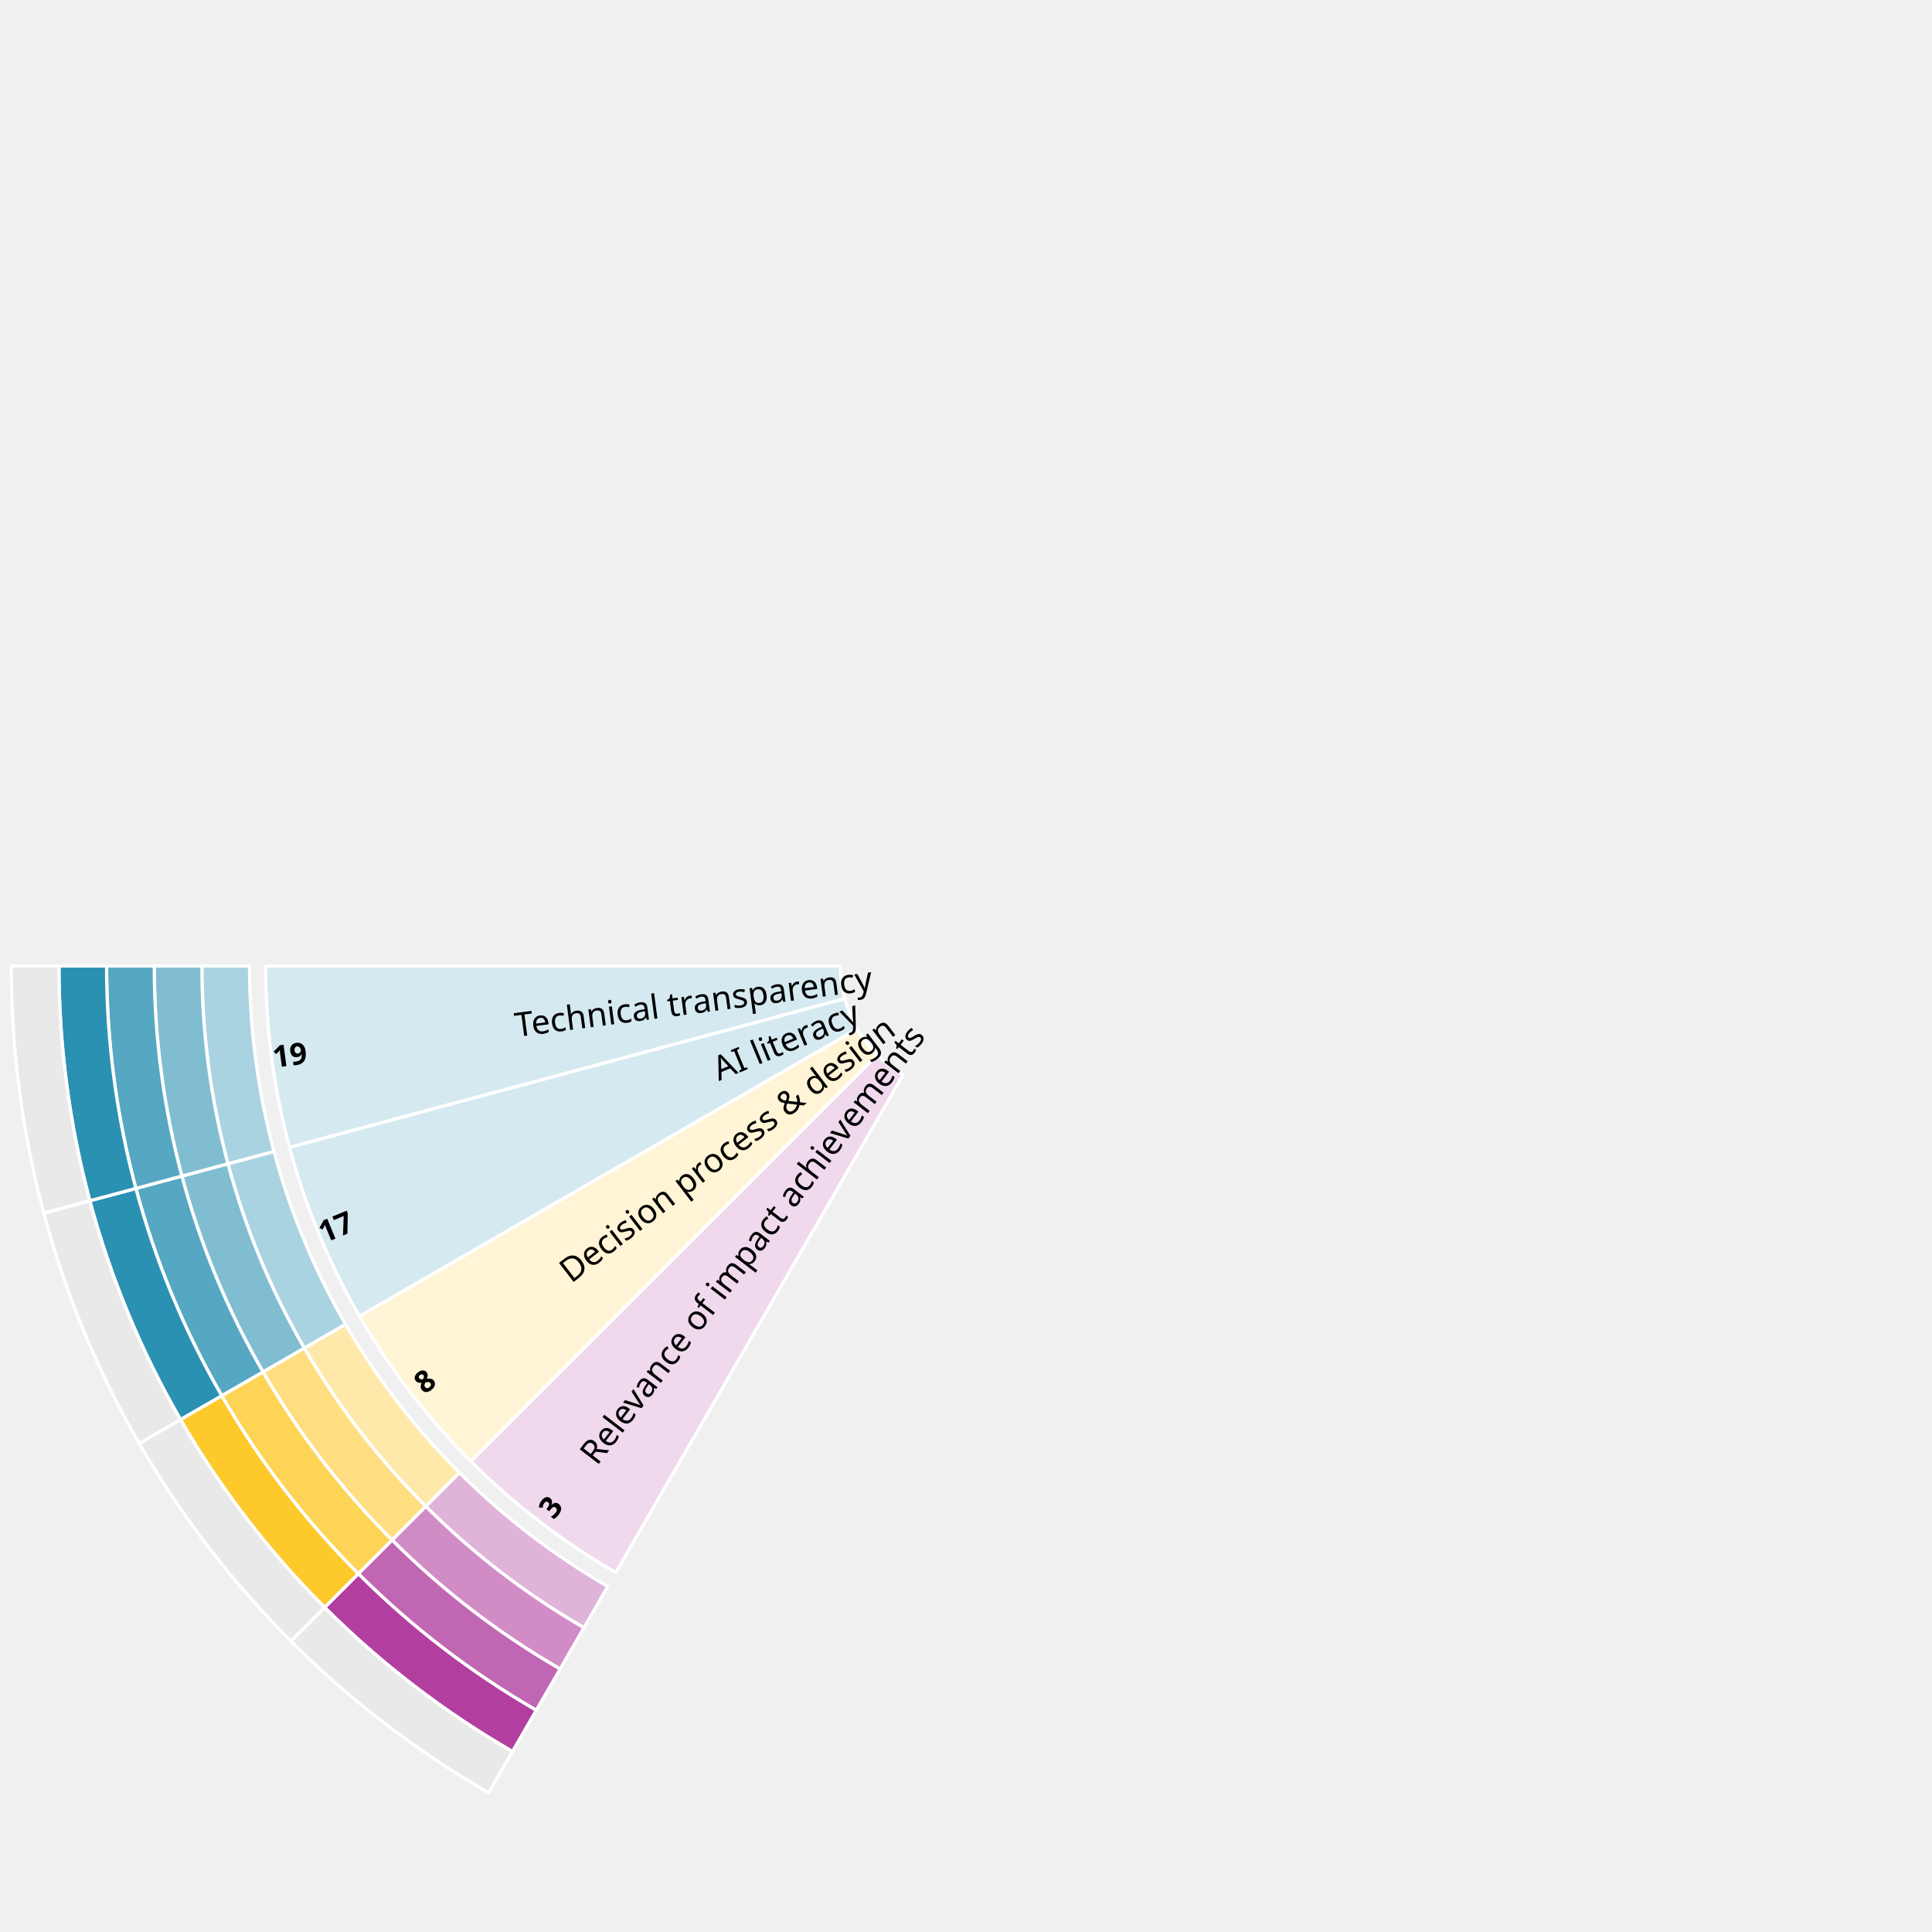
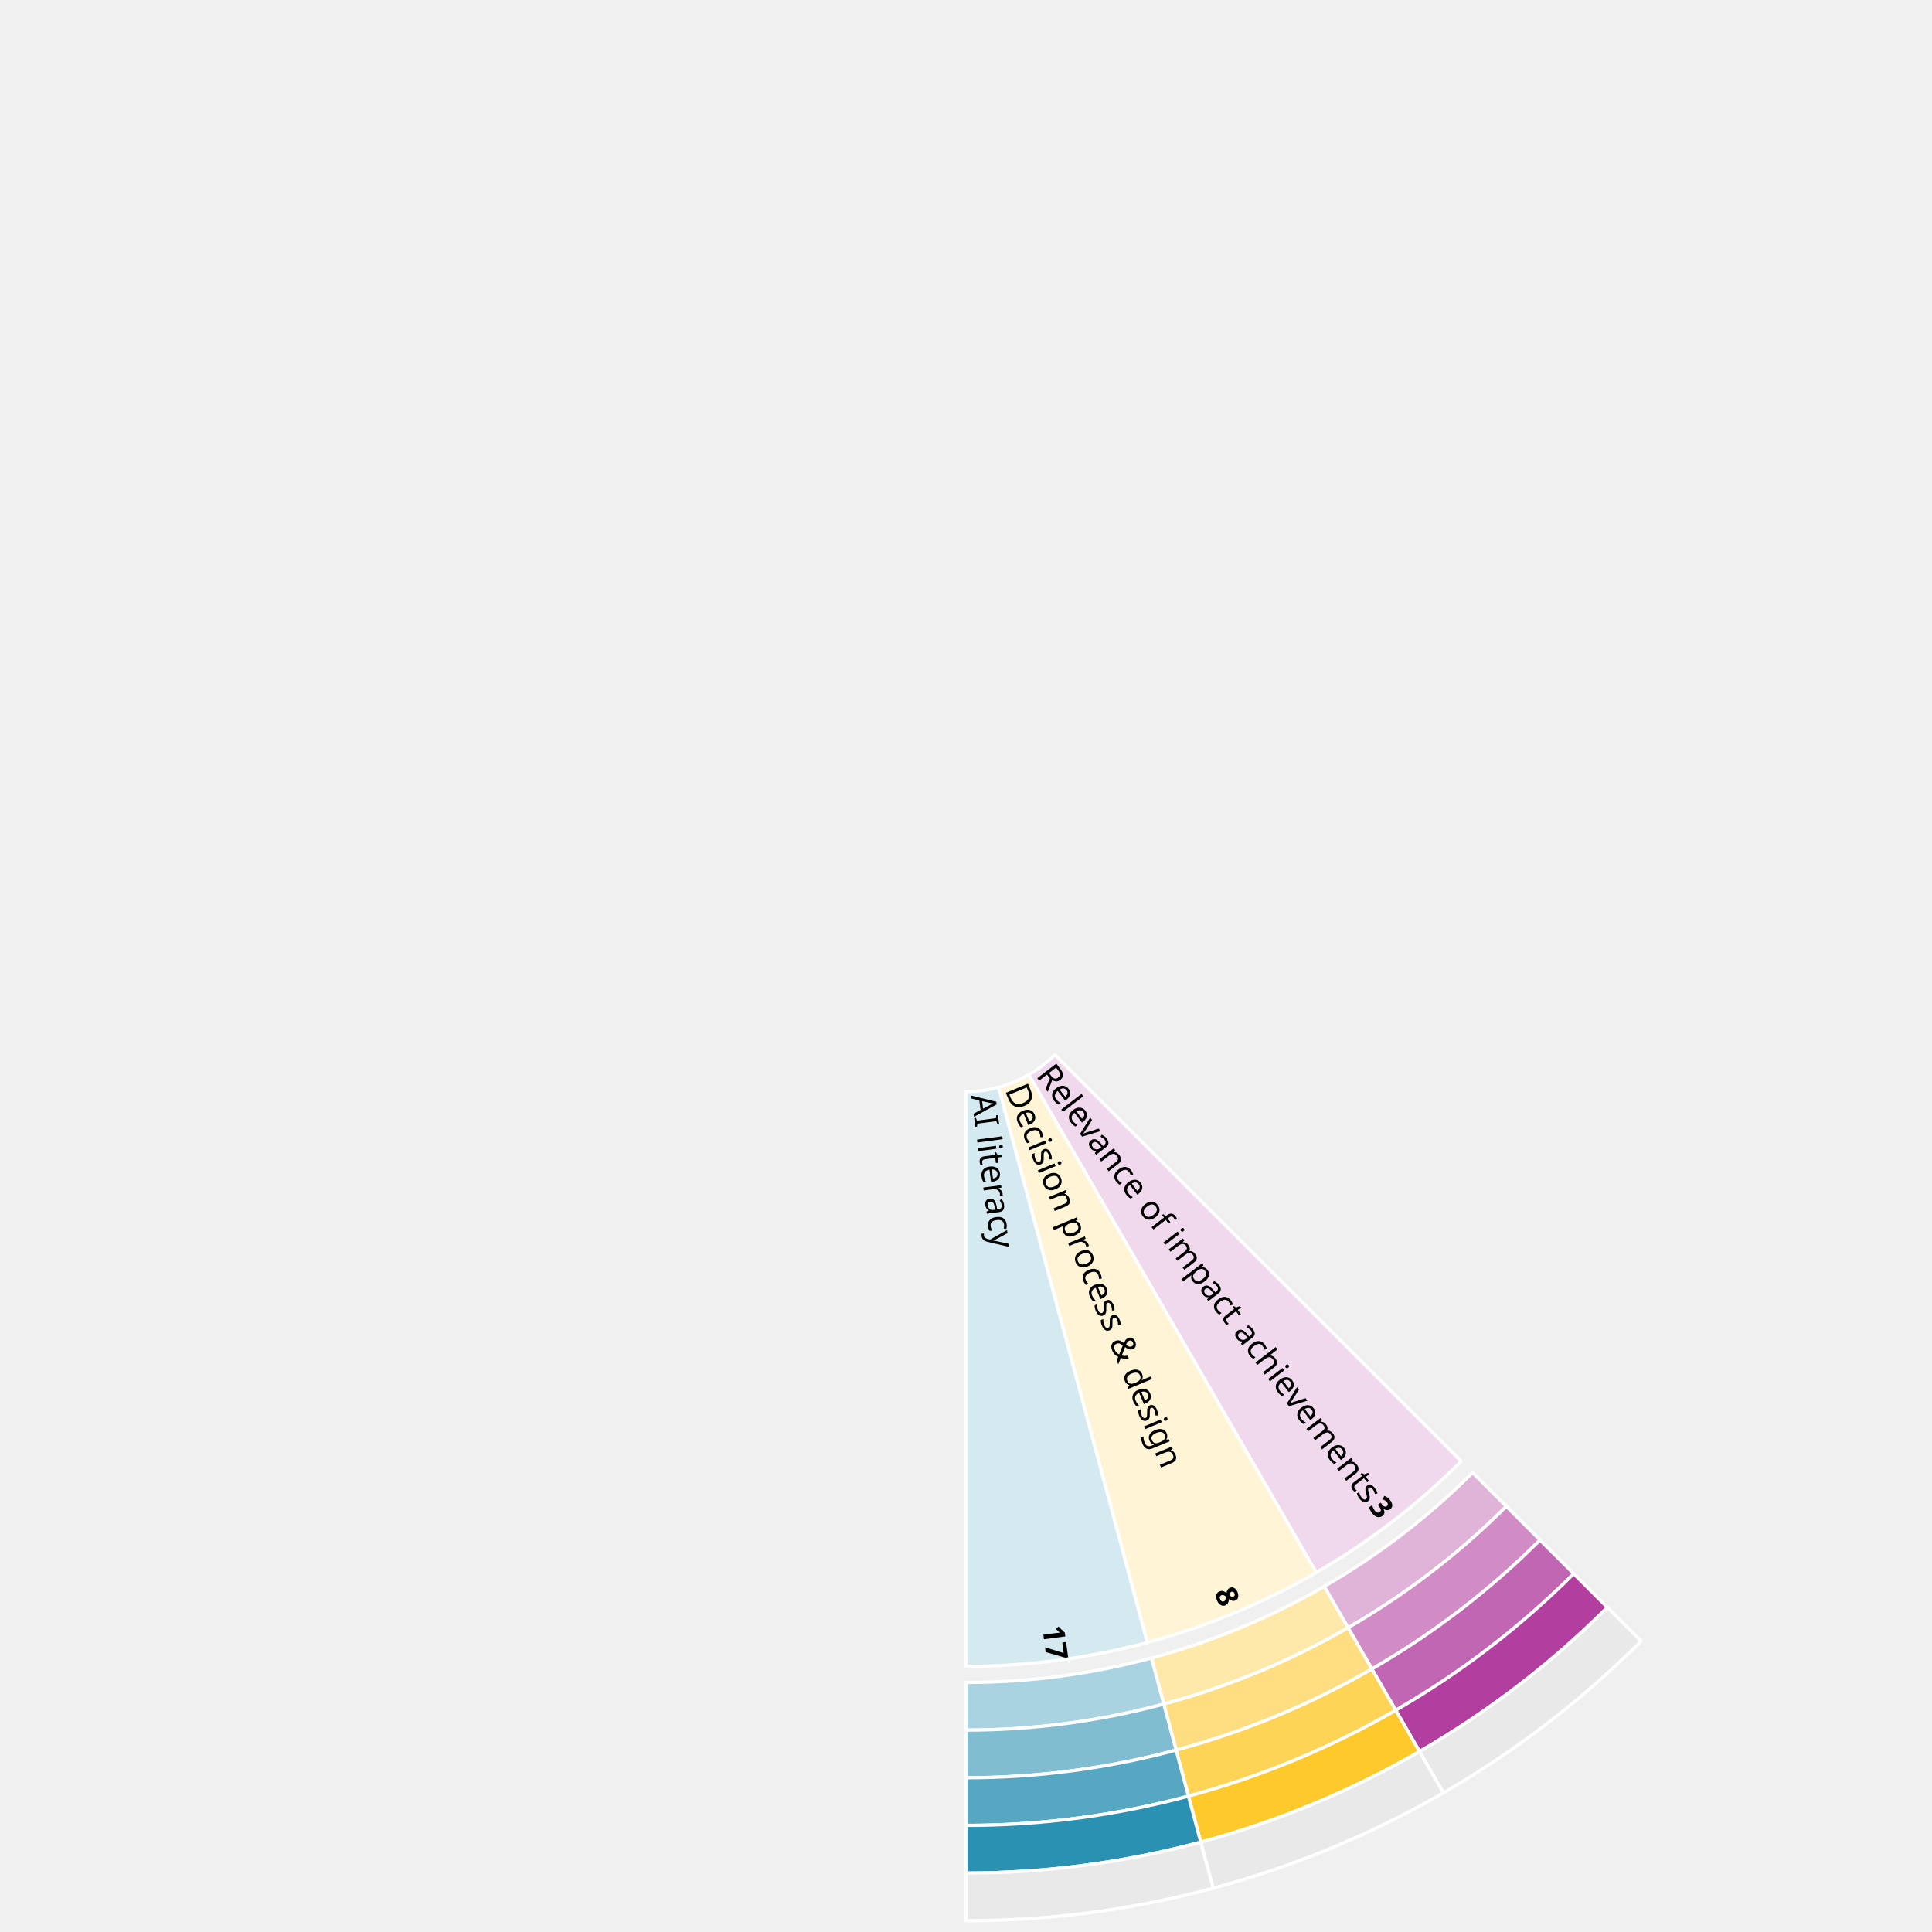
<svg xmlns="http://www.w3.org/2000/svg" xmlns:ns1="https://www.affinity.studio/" width="100%" height="100%" viewBox="40.157 272.634 2400 2400" version="1.1" xml:space="preserve" style="fill-rule:evenodd;clip-rule:evenodd;stroke-linecap:round;stroke-linejoin:round;stroke-miterlimit:1.5;">
  <g id="Diagram" ns1:id="Diagram">
    <g id="Satisfactory" ns1:id="Satisfactory">
      <g id="C03" ns1:id="03 Relevance of impact achievements">
-         <path id="C03-wedge" ns1:id="Wedge" d="M805.157,2226.076A870.000,870.000 0 0,1 624.974,2087.817L1129.848,1582.943A156.000,156.000 0 0,0 1162.157,1607.734Z" style="fill:rgb(240,217,236);stroke:white;stroke-width:4px;" />
-         <path id="C03-rating1" ns1:id="Rating 1" d="M765.557,2294.665A949.200,949.200 0 0,1 568.971,2143.820L610.832,2101.959A890.000,890.000 0 0,0 795.157,2243.397Z" style="fill:rgb(224,179,217);stroke:white;stroke-width:4px;" />
-         <path id="C03-rating2" ns1:id="Rating 2" d="M735.957,2345.934A1008.400,1008.400 0 0,1 527.110,2185.681L568.971,2143.820A949.200,949.200 0 0,0 765.557,2294.665Z" style="fill:rgb(209,140,198);stroke:white;stroke-width:4px;" />
-         <path id="C03-rating3" ns1:id="Rating 3" d="M706.357,2397.203A1067.600,1067.600 0 0,1 485.249,2227.541L527.110,2185.681A1008.400,1008.400 0 0,0 735.957,2345.934Z" style="fill:rgb(193,102,179);stroke:white;stroke-width:4px;" />
-         <path id="C03-rating4" ns1:id="Rating 4" d="M676.757,2448.471A1126.800,1126.800 0 0,1 443.389,2269.402L485.249,2227.541A1067.600,1067.600 0 0,0 706.357,2397.203Z" style="fill:rgb(178,63,160);stroke:white;stroke-width:4px;" />
-         <path id="C03-rating5" ns1:id="Rating 5" d="M647.157,2499.740A1186.000,1186.000 0 0,1 401.528,2311.263L443.389,2269.402A1126.800,1126.800 0 0,0 676.757,2448.471Z" style="fill:rgb(233,233,233);stroke:white;stroke-width:4px;" />
-         <text id="C03-number" ns1:id="Number" transform="matrix(0.608761,-0.793354,0.793354,0.608761,-2616.633,1704.645)" x="1673.817px" y="2931.684px" style="font-family:'PTSans-Bold', 'PT Sans', sans-serif;font-weight:700;font-size:37.5px;">3</text>
-         <text id="C03-label" ns1:id="Label" transform="matrix(0.608761,-0.793354,0.793354,0.608761,-2616.633,1704.645)" x="1759.488px" y="2933.142px" style="font-family:'PTSans-Regular', 'PT Sans', sans-serif;font-size:41.667px;">Relevance of impact achievements</text>
+         <path id="C03-wedge" ns1:id="Wedge" d="M1855.340,2087.817A870.000,870.000 0 0,1 1675.157,2226.076L1318.157,1607.734A156.000,156.000 0 0,0 1350.466,1582.943Z" style="fill:rgb(240,217,236);stroke:white;stroke-width:4px;" />
+         <path id="C03-rating1" ns1:id="Rating 1" d="M1911.342,2143.820A949.200,949.200 0 0,1 1714.757,2294.666L1685.157,2243.397A890.000,890.000 0 0,0 1869.482,2101.959Z" style="fill:rgb(224,179,217);stroke:white;stroke-width:4px;" />
+         <path id="C03-rating2" ns1:id="Rating 2" d="M1953.203,2185.680A1008.400,1008.400 0 0,1 1744.357,2345.935L1714.757,2294.666A949.200,949.200 0 0,0 1911.342,2143.820Z" style="fill:rgb(209,140,198);stroke:white;stroke-width:4px;" />
+         <path id="C03-rating3" ns1:id="Rating 3" d="M1995.064,2227.541A1067.600,1067.600 0 0,1 1773.957,2397.203L1744.357,2345.935A1008.400,1008.400 0 0,0 1953.203,2185.680Z" style="fill:rgb(193,102,179);stroke:white;stroke-width:4px;" />
+         <path id="C03-rating4" ns1:id="Rating 4" d="M2036.925,2269.402A1126.800,1126.800 0 0,1 1803.557,2448.472L1773.957,2397.203A1067.600,1067.600 0 0,0 1995.064,2227.541Z" style="fill:rgb(178,63,160);stroke:white;stroke-width:4px;" />
+         <path id="C03-rating5" ns1:id="Rating 5" d="M2078.786,2311.263A1186.000,1186.000 0 0,1 1833.157,2499.741L1803.557,2448.472A1126.800,1126.800 0 0,0 2036.925,2269.402Z" style="fill:rgb(233,233,233);stroke:white;stroke-width:4px;" />
+         <text id="C03-number" ns1:id="Number" transform="matrix(0.608762,0.793353,-0.793353,0.608762,3046.148,-968.0088)" x="1673.817px" y="2931.684px" style="font-family:'PTSans-Bold', 'PT Sans', sans-serif;font-weight:700;font-size:37.5px;">3</text>
+         <text id="C03-label" ns1:id="Label" transform="matrix(0.608762,0.793353,-0.793353,0.608762,2643.953,-1492.159)" x="1658.000px" y="2933.142px" style="font-family:'PTSans-Regular', 'PT Sans', sans-serif;font-size:41.667px;">Relevance of impact achievements</text>
      </g>
      <g id="C08" ns1:id="08 Decision process &amp; design">
-         <path id="C08-wedge" ns1:id="Wedge" d="M624.974,2087.818A870.000,870.000 0 0,1 486.715,1907.634L1105.057,1550.634A156.000,156.000 0 0,0 1129.848,1582.943Z" style="fill:rgb(255,244,213);stroke:white;stroke-width:4px;" />
-         <path id="C08-rating1" ns1:id="Rating 1" d="M568.971,2143.820A949.200,949.200 0 0,1 418.125,1947.235L469.394,1917.634A890.000,890.000 0 0,0 610.832,2101.959Z" style="fill:rgb(254,233,170);stroke:white;stroke-width:4px;" />
-         <path id="C08-rating2" ns1:id="Rating 2" d="M527.110,2185.681A1008.400,1008.400 0 0,1 366.857,1976.834L418.125,1947.235A949.200,949.200 0 0,0 568.971,2143.820Z" style="fill:rgb(254,222,128);stroke:white;stroke-width:4px;" />
-         <path id="C08-rating3" ns1:id="Rating 3" d="M485.250,2227.542A1067.600,1067.600 0 0,1 315.588,2006.434L366.857,1976.834A1008.400,1008.400 0 0,0 527.110,2185.681Z" style="fill:rgb(253,212,85);stroke:white;stroke-width:4px;" />
-         <path id="C08-rating4" ns1:id="Rating 4" d="M443.389,2269.403A1126.800,1126.800 0 0,1 264.319,2036.034L315.588,2006.434A1067.600,1067.600 0 0,0 485.250,2227.542Z" style="fill:rgb(253,201,43);stroke:white;stroke-width:4px;" />
-         <path id="C08-rating5" ns1:id="Rating 5" d="M401.529,2311.263A1186.000,1186.000 0 0,1 213.050,2065.635L264.319,2036.034A1126.800,1126.800 0 0,0 443.389,2269.403Z" style="fill:rgb(233,233,233);stroke:white;stroke-width:4px;" />
-         <text id="C08-number" ns1:id="Number" transform="matrix(0.793353,-0.608762,0.608762,0.793353,-2545.265,698.5287)" x="1673.817px" y="2931.684px" style="font-family:'PTSans-Bold', 'PT Sans', sans-serif;font-weight:700;font-size:37.5px;">8</text>
-         <text id="C08-label" ns1:id="Label" transform="matrix(0.793353,-0.608762,0.608762,0.793353,-2545.265,698.5287)" x="1902.284px" y="2933.142px" style="font-family:'PTSans-Regular', 'PT Sans', sans-serif;font-size:41.667px;">Decision process &amp; design</text>
+         <path id="C08-wedge" ns1:id="Wedge" d="M1675.158,2226.076A870.000,870.000 0 0,1 1465.329,2312.989L1280.533,1623.318A156.000,156.000 0 0,0 1318.157,1607.735Z" style="fill:rgb(255,244,213);stroke:white;stroke-width:4px;" />
+         <path id="C08-rating1" ns1:id="Rating 1" d="M1714.757,2294.665A949.200,949.200 0 0,1 1485.829,2389.491L1470.506,2332.308A890.000,890.000 0 0,0 1685.157,2243.397Z" style="fill:rgb(254,233,170);stroke:white;stroke-width:4px;" />
+         <path id="C08-rating2" ns1:id="Rating 2" d="M1744.357,2345.934A1008.400,1008.400 0 0,1 1501.150,2446.674L1485.829,2389.491A949.200,949.200 0 0,0 1714.757,2294.665Z" style="fill:rgb(254,222,128);stroke:white;stroke-width:4px;" />
+         <path id="C08-rating3" ns1:id="Rating 3" d="M1773.958,2397.203A1067.600,1067.600 0 0,1 1516.472,2503.857L1501.150,2446.674A1008.400,1008.400 0 0,0 1744.357,2345.934Z" style="fill:rgb(253,212,85);stroke:white;stroke-width:4px;" />
+         <path id="C08-rating4" ns1:id="Rating 4" d="M1803.558,2448.472A1126.800,1126.800 0 0,1 1531.795,2561.040L1516.472,2503.857A1067.600,1067.600 0 0,0 1773.958,2397.203Z" style="fill:rgb(253,201,43);stroke:white;stroke-width:4px;" />
+         <path id="C08-rating5" ns1:id="Rating 5" d="M1833.157,2499.740A1186.000,1186.000 0 0,1 1547.117,2618.223L1531.795,2561.040A1126.800,1126.800 0 0,0 1803.558,2448.472Z" style="fill:rgb(233,233,233);stroke:white;stroke-width:4px;" />
+         <text id="C08-number" ns1:id="Number" transform="matrix(0.382684,0.92388,-0.92388,0.382684,3616.295,-417.4212)" x="1673.817px" y="2931.684px" style="font-family:'PTSans-Bold', 'PT Sans', sans-serif;font-weight:700;font-size:37.5px;">8</text>
+         <text id="C08-label" ns1:id="Label" transform="matrix(0.382684,0.92388,-0.92388,0.382684,3363.465,-1027.807)" x="1658.000px" y="2933.142px" style="font-family:'PTSans-Regular', 'PT Sans', sans-serif;font-size:41.667px;">Decision process &amp; design</text>
      </g>
      <g id="C17" ns1:id="17 AI literacy">
-         <path id="C17-wedge" ns1:id="Wedge" d="M486.715,1907.634A870.000,870.000 0 0,1 399.802,1697.806L1089.473,1513.010A156.000,156.000 0 0,0 1105.057,1550.634Z" style="fill:rgb(213,233,240);stroke:white;stroke-width:4px;" />
-         <path id="C17-rating1" ns1:id="Rating 1" d="M418.126,1947.234A949.200,949.200 0 0,1 323.301,1718.305L380.483,1702.983A890.000,890.000 0 0,0 469.395,1917.634Z" style="fill:rgb(170,211,225);stroke:white;stroke-width:4px;" />
-         <path id="C17-rating2" ns1:id="Rating 2" d="M366.857,1976.834A1008.400,1008.400 0 0,1 266.118,1733.627L323.301,1718.305A949.200,949.200 0 0,0 418.126,1947.234Z" style="fill:rgb(128,189,209);stroke:white;stroke-width:4px;" />
-         <path id="C17-rating3" ns1:id="Rating 3" d="M315.589,2006.434A1067.600,1067.600 0 0,1 208.935,1748.949L266.118,1733.627A1008.400,1008.400 0 0,0 366.857,1976.834Z" style="fill:rgb(85,167,194);stroke:white;stroke-width:4px;" />
-         <path id="C17-rating4" ns1:id="Rating 4" d="M264.320,2036.034A1126.800,1126.800 0 0,1 151.752,1764.271L208.935,1748.949A1067.600,1067.600 0 0,0 315.589,2006.434Z" style="fill:rgb(43,145,178);stroke:white;stroke-width:4px;" />
-         <path id="C17-rating5" ns1:id="Rating 5" d="M213.051,2065.634A1186.000,1186.000 0 0,1 94.569,1779.593L151.752,1764.271A1126.800,1126.800 0 0,0 264.320,2036.034Z" style="fill:rgb(233,233,233);stroke:white;stroke-width:4px;" />
-         <text id="C17-number" ns1:id="Number" transform="matrix(0.92388,-0.382684,0.382684,0.92388,-2215.927,-254.8336)" x="1663.184px" y="2931.684px" style="font-family:'PTSans-Bold', 'PT Sans', sans-serif;font-weight:700;font-size:37.5px;">17</text>
-         <text id="C17-label" ns1:id="Label" transform="matrix(0.92388,-0.382684,0.382684,0.92388,-2215.927,-254.8336)" x="2193.503px" y="2933.142px" style="font-family:'PTSans-Regular', 'PT Sans', sans-serif;font-size:41.667px;">AI literacy</text>
-       </g>
-       <g id="C19" ns1:id="19 Technical transparency">
-         <path id="C19-wedge" ns1:id="Wedge" d="M399.802,1697.807A870.000,870.000 0 0,1 370.157,1472.633L1084.157,1472.634A156.000,156.000 0 0,0 1089.473,1513.010Z" style="fill:rgb(213,233,240);stroke:white;stroke-width:4px;" />
-         <path id="C19-rating1" ns1:id="Rating 1" d="M323.300,1718.305A949.200,949.200 0 0,1 290.958,1472.634L350.157,1472.634A890.000,890.000 0 0,0 380.483,1702.983Z" style="fill:rgb(170,211,225);stroke:white;stroke-width:4px;" />
-         <path id="C19-rating2" ns1:id="Rating 2" d="M266.117,1733.627A1008.400,1008.400 0 0,1 231.758,1472.634L290.958,1472.634A949.200,949.200 0 0,0 323.300,1718.305Z" style="fill:rgb(128,189,209);stroke:white;stroke-width:4px;" />
-         <path id="C19-rating3" ns1:id="Rating 3" d="M208.935,1748.949A1067.600,1067.600 0 0,1 172.557,1472.634L231.758,1472.634A1008.400,1008.400 0 0,0 266.117,1733.627Z" style="fill:rgb(85,167,194);stroke:white;stroke-width:4px;" />
-         <path id="C19-rating4" ns1:id="Rating 4" d="M151.752,1764.271A1126.800,1126.800 0 0,1 113.357,1472.634L172.557,1472.634A1067.600,1067.600 0 0,0 208.935,1748.949Z" style="fill:rgb(43,145,178);stroke:white;stroke-width:4px;" />
-         <path id="C19-rating5" ns1:id="Rating 5" d="M94.569,1779.593A1186.000,1186.000 0 0,1 54.157,1472.634L113.357,1472.634A1126.800,1126.800 0 0,0 151.752,1764.271Z" style="fill:rgb(233,233,233);stroke:white;stroke-width:4px;" />
-         <text id="C19-number" ns1:id="Number" transform="matrix(0.991445,-0.130526,0.130526,0.991445,-1651.062,-1090.472)" x="1663.184px" y="2931.684px" style="font-family:'PTSans-Bold', 'PT Sans', sans-serif;font-weight:700;font-size:37.5px;">19</text>
-         <text id="C19-label" ns1:id="Label" transform="matrix(0.991445,-0.130526,0.130526,0.991445,-1651.062,-1090.472)" x="1966.769px" y="2933.142px" style="font-family:'PTSans-Regular', 'PT Sans', sans-serif;font-size:41.667px;">Technical transparency</text>
+         <path id="C17-wedge" ns1:id="Wedge" d="M1465.330,2312.989A870.000,870.000 0 0,1 1240.157,2342.633L1240.157,1628.634A156.000,156.000 0 0,0 1280.533,1623.318Z" style="fill:rgb(213,233,240);stroke:white;stroke-width:4px;" />
+         <path id="C17-rating1" ns1:id="Rating 1" d="M1485.828,2389.490A949.200,949.200 0 0,1 1240.157,2421.833L1240.157,2362.634A890.000,890.000 0 0,0 1470.506,2332.307Z" style="fill:rgb(170,211,225);stroke:white;stroke-width:4px;" />
+         <path id="C17-rating2" ns1:id="Rating 2" d="M1501.150,2446.674A1008.400,1008.400 0 0,1 1240.157,2481.033L1240.157,2421.833A949.200,949.200 0 0,0 1485.828,2389.490Z" style="fill:rgb(128,189,209);stroke:white;stroke-width:4px;" />
+         <path id="C17-rating3" ns1:id="Rating 3" d="M1516.472,2503.856A1067.600,1067.600 0 0,1 1240.157,2540.234L1240.157,2481.033A1008.400,1008.400 0 0,0 1501.150,2446.674Z" style="fill:rgb(85,167,194);stroke:white;stroke-width:4px;" />
+         <path id="C17-rating4" ns1:id="Rating 4" d="M1531.794,2561.039A1126.800,1126.800 0 0,1 1240.157,2599.434L1240.157,2540.234A1067.600,1067.600 0 0,0 1516.472,2503.856Z" style="fill:rgb(43,145,178);stroke:white;stroke-width:4px;" />
+         <path id="C17-rating5" ns1:id="Rating 5" d="M1547.116,2618.222A1186.000,1186.000 0 0,1 1240.157,2658.634L1240.157,2599.434A1126.800,1126.800 0 0,0 1531.794,2561.039Z" style="fill:rgb(233,233,233);stroke:white;stroke-width:4px;" />
+         <text id="C17-number" ns1:id="Number" transform="matrix(0.130526,0.991445,-0.991445,0.130526,4024.512,261.9707)" x="1663.184px" y="2931.684px" style="font-family:'PTSans-Bold', 'PT Sans', sans-serif;font-weight:700;font-size:37.5px;">17</text>
+         <text id="C17-label" ns1:id="Label" transform="matrix(0.130526,0.991445,-0.991445,0.130526,3938.277,-393.0542)" x="1658.000px" y="2933.142px" style="font-family:'PTSans-Regular', 'PT Sans', sans-serif;font-size:41.667px;">AI literacy</text>
      </g>
    </g>
  </g>
</svg>
